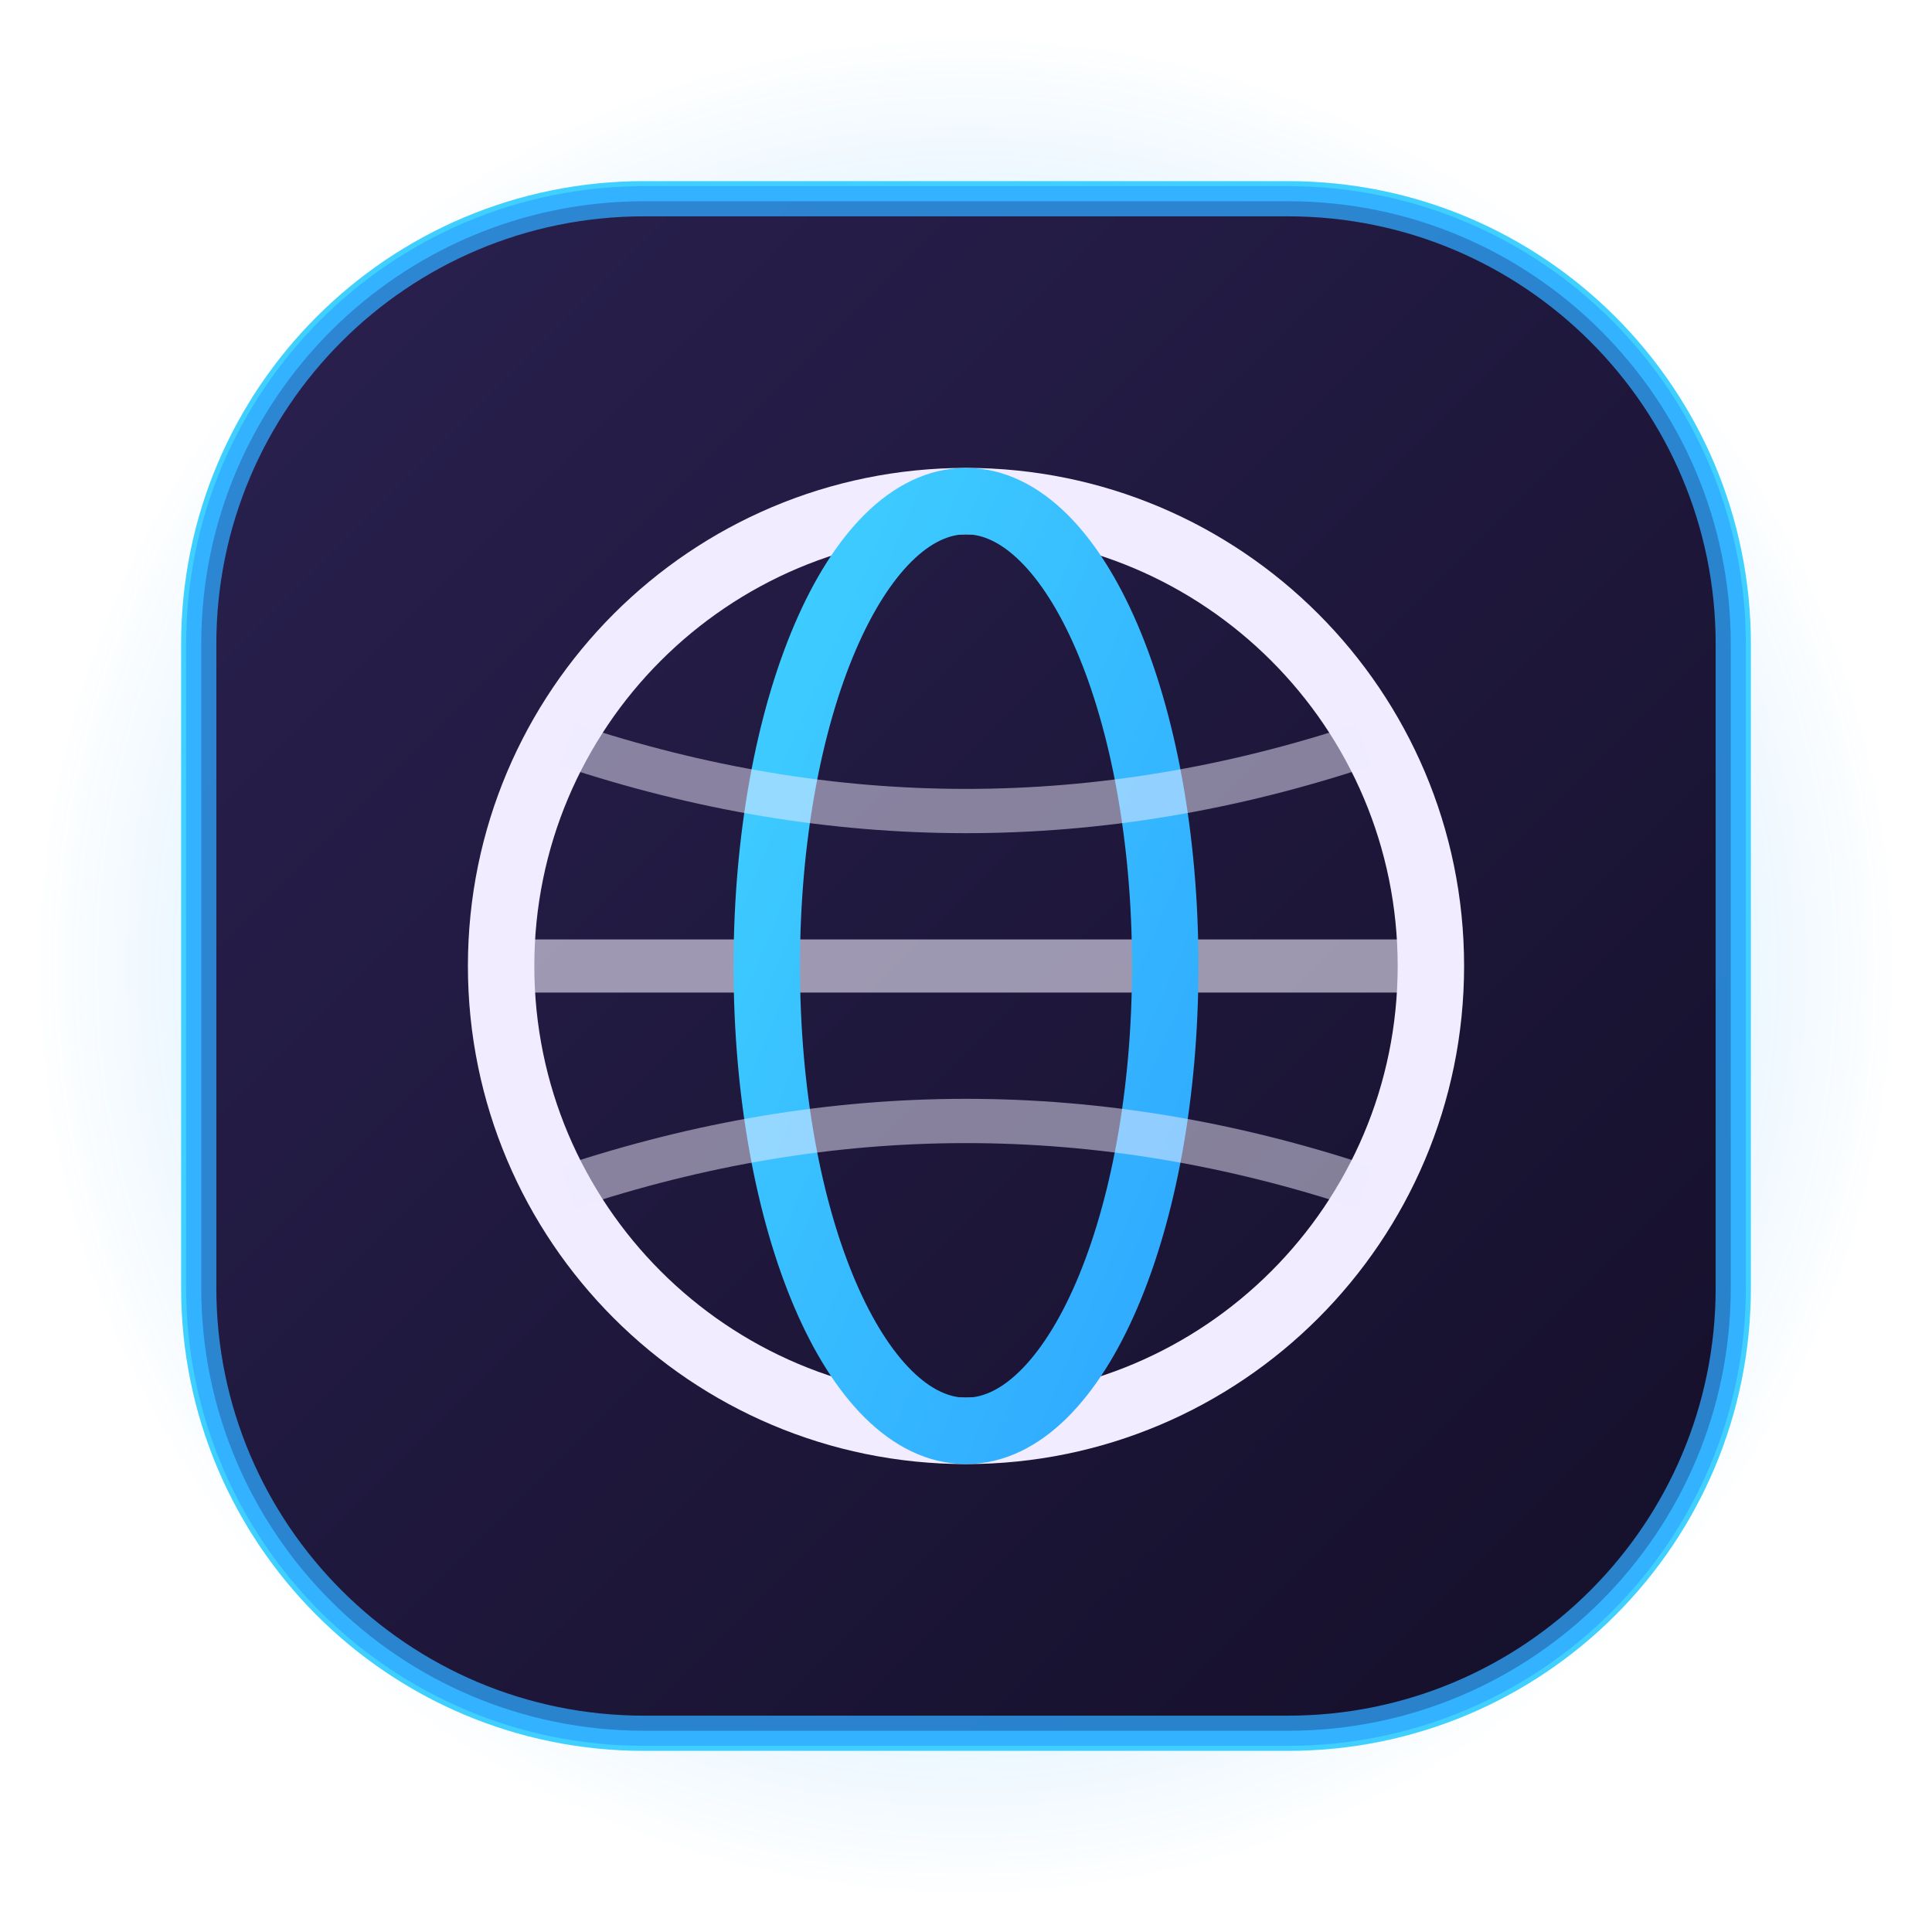
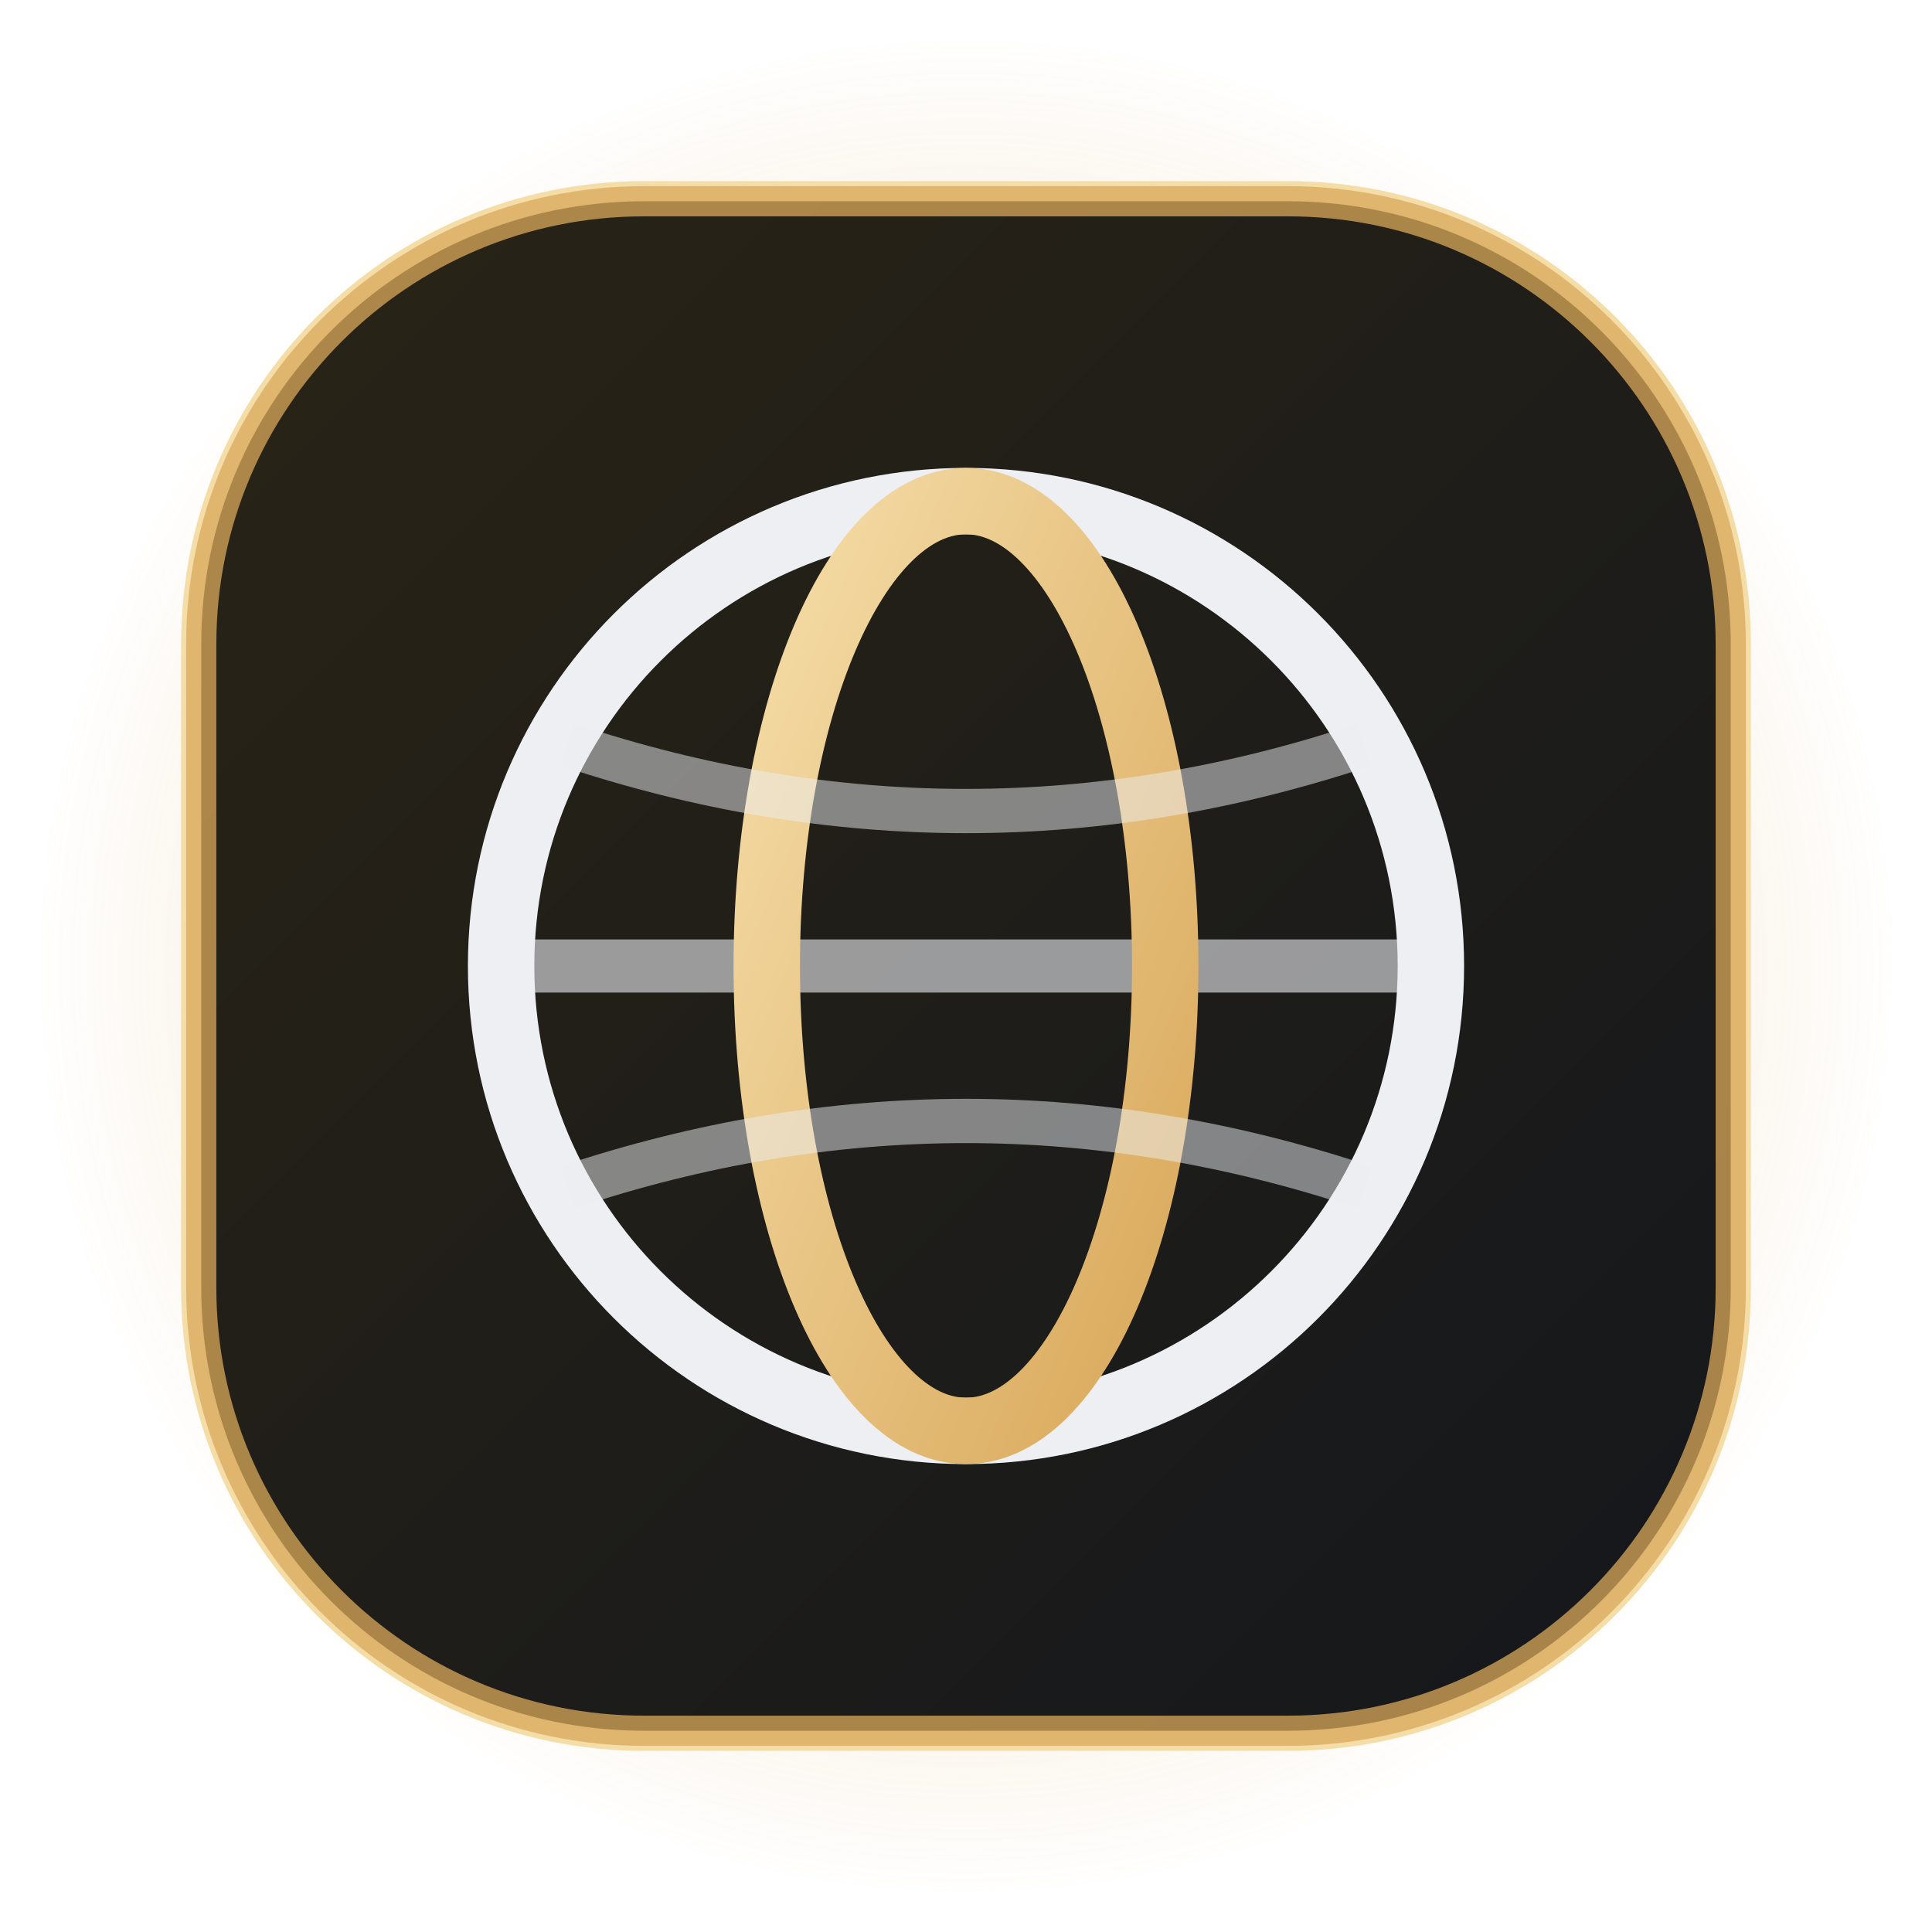
<svg xmlns="http://www.w3.org/2000/svg" width="96" height="96" viewBox="0 0 96 96" role="img" aria-hidden="true">
  <defs>
    <linearGradient id="tile" x1="0" y1="0" x2="1" y2="1">
-       <stop offset="0" stop-color="#2A2150" />
-       <stop offset="1" stop-color="#140F29" />
+       <stop offset="0" stop-color="#2A2416" />
+       <stop offset="1" stop-color="#14171C" />
    </linearGradient>
    <radialGradient id="gl" cx=".5" cy=".5" r=".5">
-       <stop offset="0" stop-color="#2FA8FF" stop-opacity=".55" />
-       <stop offset="1" stop-color="#2FA8FF" stop-opacity="0" />
+       <stop offset="0" stop-color="#D9A85A" stop-opacity=".55" />
+       <stop offset="1" stop-color="#D9A85A" stop-opacity="0" />
    </radialGradient>
    <linearGradient id="ig" x1="0" y1="0" x2="1" y2="1">
-       <stop offset="0" stop-color="#3FD0FF" />
-       <stop offset="1" stop-color="#2FA8FF" />
+       <stop offset="0" stop-color="#F5DDA8" />
+       <stop offset="1" stop-color="#D9A85A" />
    </linearGradient>
    <style>.ring{animation:ring 2.8s ease-out infinite;transform-box:fill-box;transform-origin:center}@keyframes ring{0%{opacity:.75;transform:scale(1)}100%{opacity:0;transform:scale(1.22)}}
.ib-spin{animation:ibspin 9s linear infinite;transform-box:fill-box;transform-origin:center}
.ib-spin-slow{animation:ibspin 14s linear infinite;transform-box:fill-box;transform-origin:center}
.ib-pulse{animation:ibpulse 2.4s ease-in-out infinite;transform-box:fill-box;transform-origin:center}
.ib-spark{animation:ibtw 1.8s ease-in-out infinite}
.ib-tw1{animation:ibtw 2.6s ease-in-out infinite;transform-box:fill-box;transform-origin:center}
.ib-tw2{animation:ibtw 2.6s ease-in-out infinite .8s;transform-box:fill-box;transform-origin:center}
.ib-tw3{animation:ibtw 2.6s ease-in-out infinite 1.6s;transform-box:fill-box;transform-origin:center}
.ib-needle{animation:ibneedle 4s ease-in-out infinite;transform-origin:0 0}
.ib-draw{stroke-dasharray:40;animation:ibdraw 3s ease-in-out infinite}
.ib-k1{animation:ibk 3.2s ease-in-out infinite}
.ib-k2{animation:ibk 3.2s ease-in-out infinite -1.1s}
.ib-k3{animation:ibk 3.2s ease-in-out infinite -2.2s}
.ib-rock{animation:ibrock 3s ease-in-out infinite;transform-origin:0 0}
.ib-blink{animation:ibblink 4s ease-in-out infinite;transform-box:fill-box;transform-origin:center}
.ib-slash{stroke-dasharray:60;animation:ibdraw 4s ease-in-out infinite}
.ib-float{animation:ibfloat 3.4s ease-in-out infinite}
.ib-orbit{animation:iborbit 3s linear infinite}
.ib-bob{animation:ibfloat 2.8s ease-in-out infinite}
.ib-fly{animation:ibfly 3s ease-in-out infinite}
.ib-trail{animation:ibtw 1.5s ease-in-out infinite}
.ib-shackle{animation:ibshackle 3s ease-in-out infinite}
.ib-trace{stroke-dasharray:36;animation:ibdraw 2.6s linear infinite}
.ib-globe{animation:ibglobe 4s ease-in-out infinite;transform-box:fill-box;transform-origin:center}
@keyframes ibspin{to{transform:rotate(360deg)}}
@keyframes ibpulse{0%,100%{transform:scale(1)}50%{transform:scale(1.12)}}
@keyframes ibtw{0%,100%{opacity:.25}50%{opacity:1}}
@keyframes ibneedle{0%,100%{transform:rotate(-25deg)}50%{transform:rotate(35deg)}}
@keyframes ibdraw{0%{stroke-dashoffset:40}35%,100%{stroke-dashoffset:0}}
@keyframes ibk{0%,100%{transform:translateX(-12px)}50%{transform:translateX(12px)}}
@keyframes ibrock{0%,100%{transform:rotate(0)}50%{transform:rotate(-14deg)}}
@keyframes ibblink{0%,44%,52%,100%{transform:scaleY(1)}48%{transform:scaleY(.1)}}
@keyframes ibfloat{0%,100%{transform:translateY(2px)}50%{transform:translateY(-3px)}}
@keyframes iborbit{to{stroke-dashoffset:-132}}
@keyframes ibfly{0%,100%{transform:translate(0,0)}50%{transform:translate(3px,-4px)}}
@keyframes ibshackle{0%,100%{transform:translateY(0)}50%{transform:translateY(-4px)}}
@keyframes ibglobe{0%,100%{transform:scaleX(1)}50%{transform:scaleX(.25)}}
</style>
  </defs>
  <circle cx="48" cy="48" r="46" fill="url(#gl)" />
-   <rect class="ring" x="10" y="10" width="76" height="76" rx="22" fill="none" stroke="#3FD0FF" stroke-width="2" />
-   <rect x="10" y="10" width="76" height="76" rx="22" fill="url(#tile)" stroke="#2FA8FF" stroke-opacity=".75" stroke-width="1.5" />
+   <rect class="ring" x="10" y="10" width="76" height="76" rx="22" fill="none" stroke="#F5DDA8" stroke-width="2" />
+   <rect x="10" y="10" width="76" height="76" rx="22" fill="url(#tile)" stroke="#D9A85A" stroke-opacity=".75" stroke-width="1.5" />
  <g transform="translate(48 48) scale(1.1)">
-     <circle r="21" fill="none" stroke="#F1ECFF" stroke-width="3" />
-     <path d="M-21 0 H21" stroke="#F1ECFF" stroke-opacity="0.6" stroke-width="2.4" />
+     <circle r="21" fill="none" stroke="#EDEFF3" stroke-width="3" />
+     <path d="M-21 0 H21" stroke="#EDEFF3" stroke-opacity="0.6" stroke-width="2.4" />
    <g class="ib-globe">
      <ellipse rx="9" ry="21" fill="none" stroke="url(#ig)" stroke-width="3" />
    </g>
-     <path d="M-18 -10 Q0 -4 18 -10 M-18 10 Q0 4 18 10" fill="none" stroke="#F1ECFF" stroke-opacity="0.5" stroke-width="2" />
+     <path d="M-18 -10 Q0 -4 18 -10 M-18 10 Q0 4 18 10" fill="none" stroke="#EDEFF3" stroke-opacity="0.5" stroke-width="2" />
  </g>
</svg>
